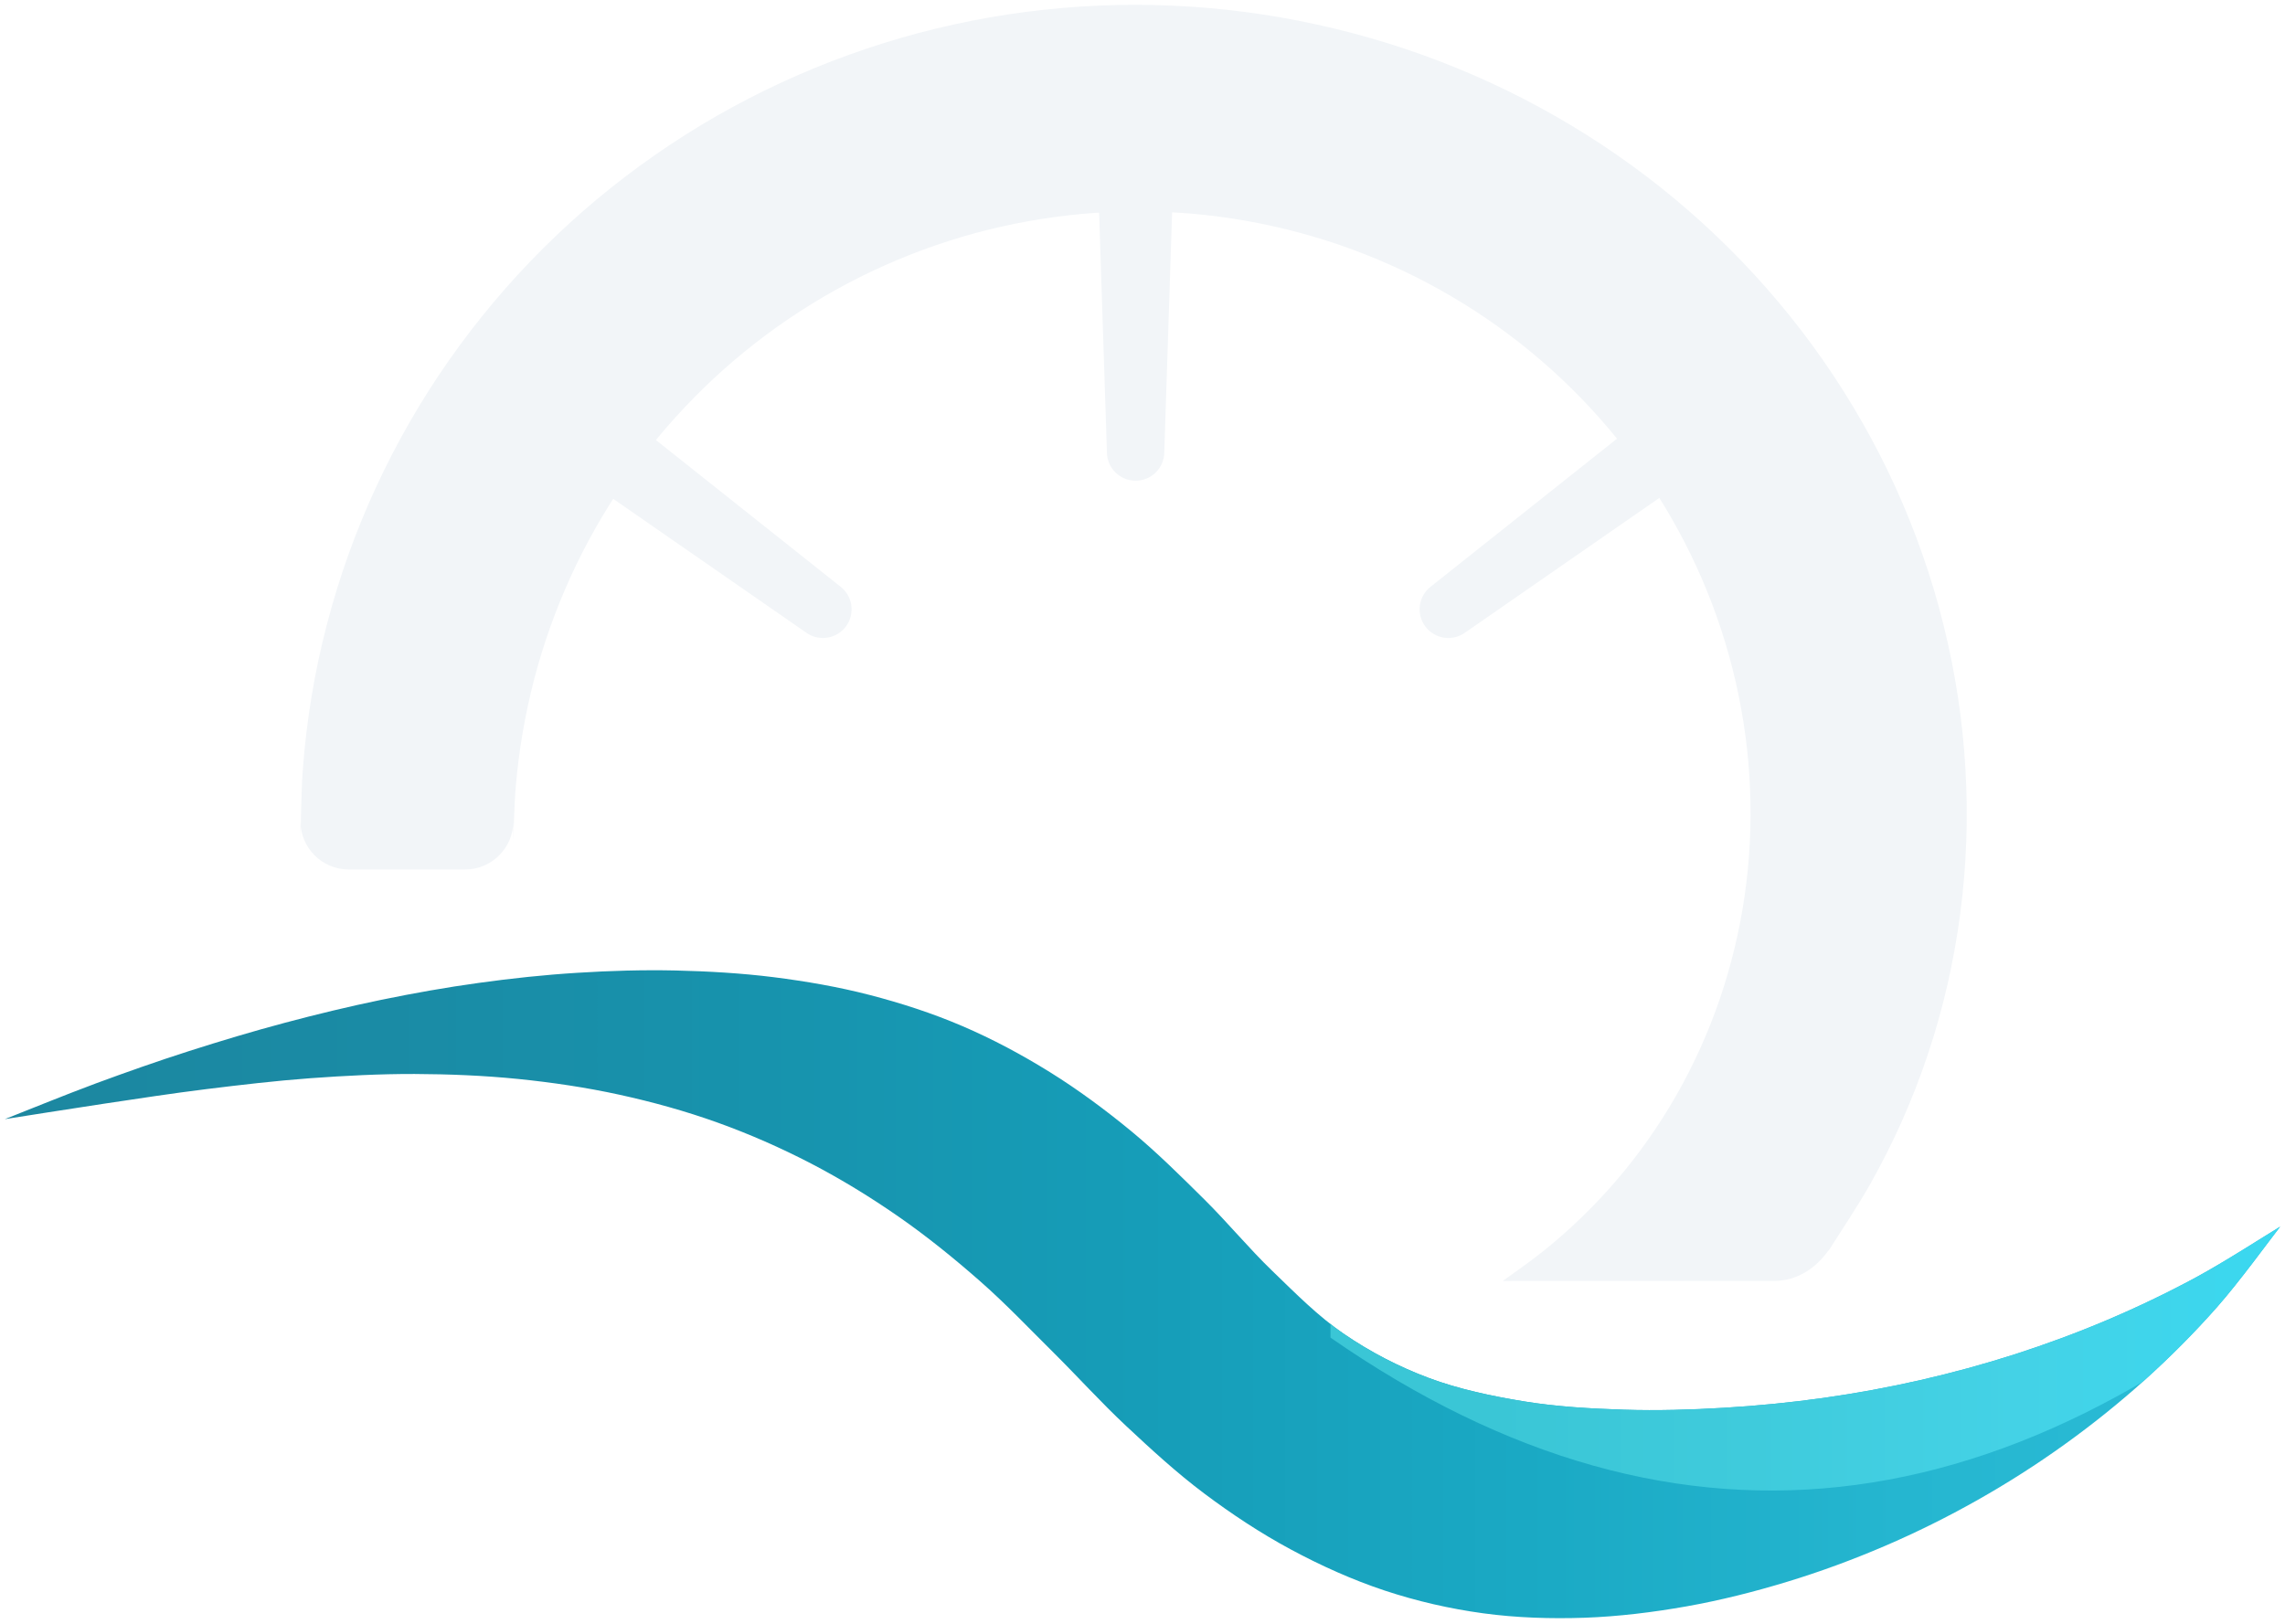
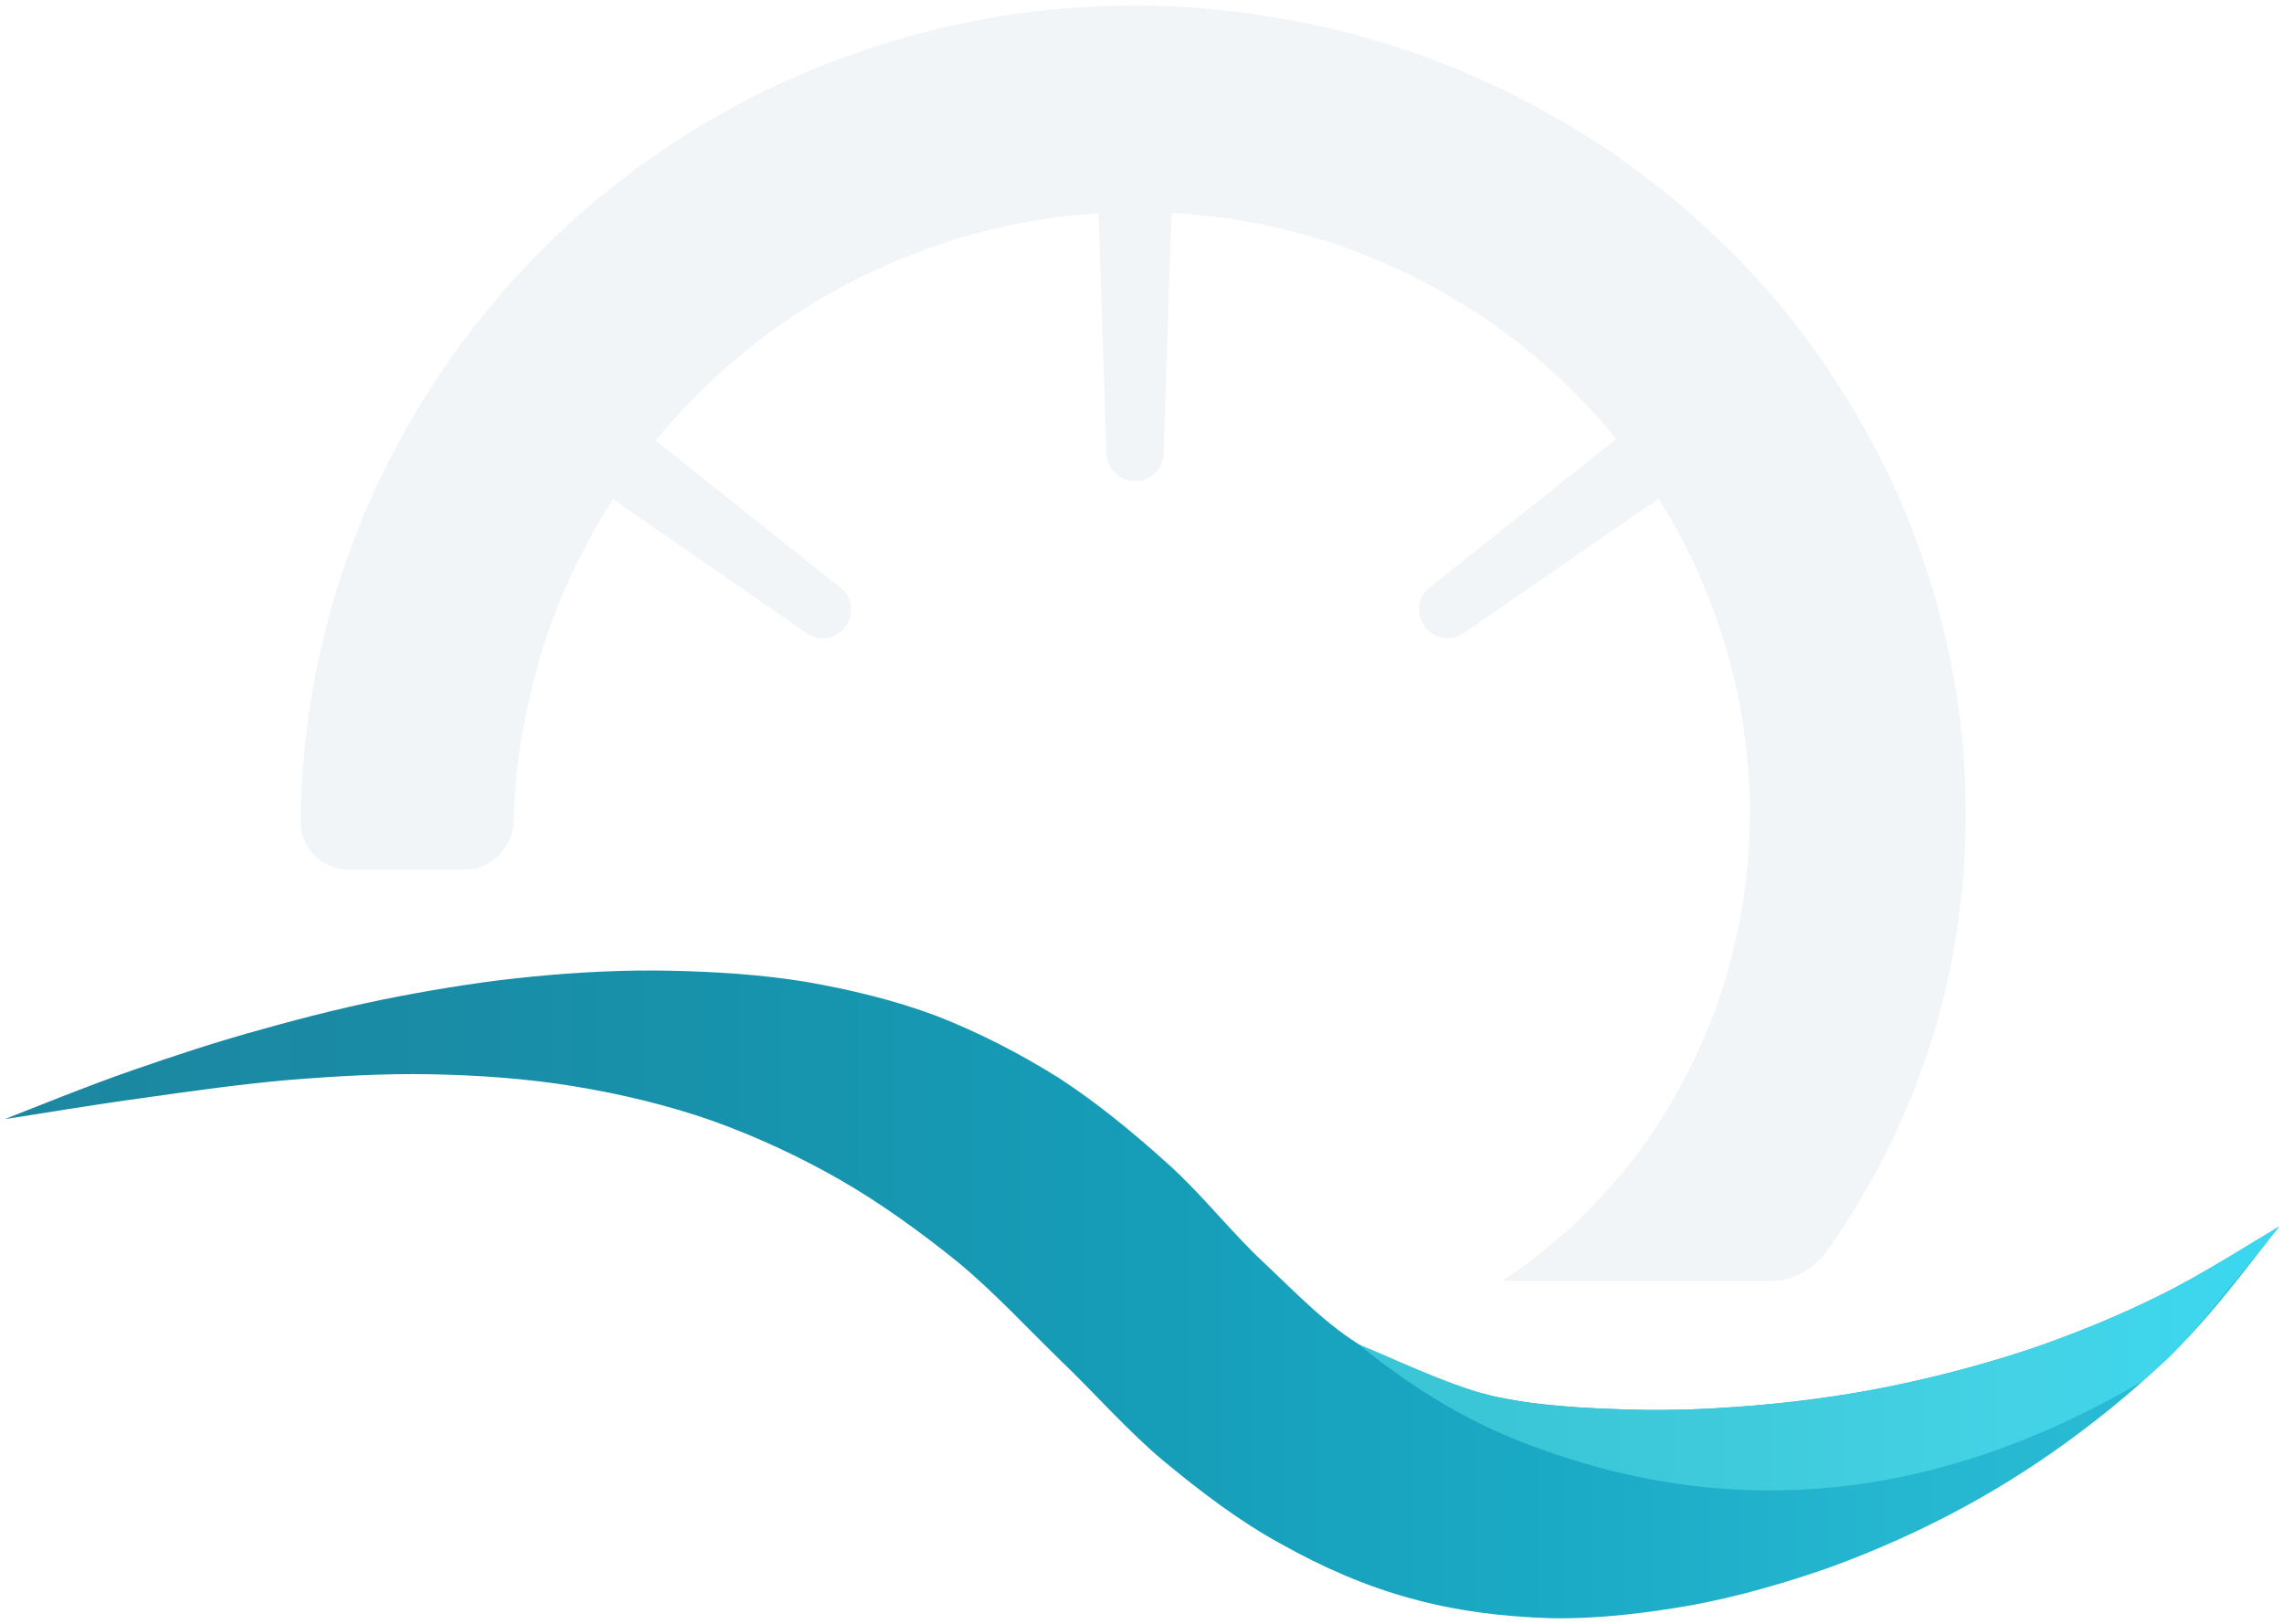
- <svg xmlns="http://www.w3.org/2000/svg" viewBox="0 0 474 336.86" width="474" height="336.86" role="img" aria-label="MachineStream">
+ <svg xmlns="http://www.w3.org/2000/svg" viewBox="0 0 474 337" width="474" height="337" role="img" aria-label="MachineStream">
  <defs>
    <linearGradient id="ma" gradientUnits="userSpaceOnUse" x1="1.00" y1="0" x2="473.00" y2="0">
      <stop offset="0.000" stop-color="#1c87a0" />
      <stop offset="0.167" stop-color="#1a8ba5" />
      <stop offset="0.333" stop-color="#1793ad" />
      <stop offset="0.500" stop-color="#169db8" />
      <stop offset="0.667" stop-color="#1aa9c4" />
      <stop offset="0.833" stop-color="#25b6d0" />
      <stop offset="1.000" stop-color="#2bbcd7" />
    </linearGradient>
    <linearGradient id="mb" gradientUnits="userSpaceOnUse" x1="309.00" y1="0" x2="473.00" y2="0">
      <stop offset="0.000" stop-color="#3ac6d6" />
      <stop offset="0.333" stop-color="#3fcbdc" />
      <stop offset="0.667" stop-color="#44d2e6" />
      <stop offset="1.000" stop-color="#3ad8f0" />
    </linearGradient>
-     <clipPath id="mc">
-       <path d="M1.00 232.18C4.15 230.95 13.51 227.13 19.88 224.77C26.25 222.42 32.72 220.14 39.24 218.05C45.77 215.96 52.37 213.98 59.01 212.21C65.64 210.44 72.35 208.82 79.07 207.43C85.80 206.05 92.57 204.84 99.35 203.91C106.13 202.97 112.94 202.24 119.75 201.82C126.55 201.39 133.38 201.19 140.17 201.34C146.96 201.50 153.78 201.89 160.49 202.73C167.19 203.58 173.89 204.73 180.41 206.42C186.93 208.11 193.39 210.20 199.62 212.87C205.86 215.54 211.97 218.81 217.81 222.44C223.65 226.07 229.32 230.27 234.66 234.67C240.00 239.08 244.97 244.03 249.85 248.86C254.73 253.70 259.11 259.03 263.94 263.68C268.76 268.33 273.42 273.07 278.82 276.76C284.22 280.46 290.13 283.53 296.35 285.86C302.58 288.19 309.43 289.64 316.18 290.74C322.94 291.84 329.97 292.24 336.89 292.46C343.80 292.68 350.80 292.47 357.69 292.06C364.58 291.65 371.44 290.97 378.23 290.02C385.01 289.06 391.74 287.83 398.37 286.32C405.01 284.80 411.58 283.01 418.03 280.94C424.48 278.86 430.86 276.50 437.09 273.86C443.33 271.21 449.47 268.28 455.45 265.05C461.44 261.82 470.08 256.24 473.00 254.48C470.82 257.27 464.57 265.89 459.89 271.19C455.21 276.49 450.17 281.55 444.90 286.30C439.63 291.05 434.04 295.53 428.26 299.68C422.47 303.84 416.42 307.70 410.20 311.21C403.99 314.72 397.54 317.92 390.97 320.74C384.40 323.56 377.63 326.06 370.79 328.14C363.94 330.23 356.92 332.00 349.91 333.25C342.90 334.49 335.77 335.37 328.73 335.62C321.69 335.86 314.60 335.64 307.68 334.70C300.76 333.76 293.87 332.18 287.21 329.97C280.56 327.76 274.00 324.81 267.76 321.45C261.51 318.09 255.46 314.09 249.76 309.81C244.07 305.54 238.79 300.68 233.59 295.82C228.39 290.95 223.61 285.65 218.56 280.63C213.50 275.62 208.60 270.44 203.25 265.75C197.91 261.06 192.33 256.54 186.50 252.48C180.67 248.42 174.55 244.67 168.27 241.40C161.99 238.14 155.47 235.27 148.84 232.89C142.21 230.51 135.38 228.62 128.48 227.11C121.58 225.60 114.52 224.56 107.44 223.84C100.36 223.13 93.17 222.84 85.99 222.81C78.81 222.79 71.56 223.17 64.36 223.69C57.17 224.22 49.95 225.07 42.82 225.95C35.70 226.83 28.59 227.93 21.62 228.97C14.65 230.01 4.44 231.65 1.00 232.18Z" />
-     </clipPath>
  </defs>
  <g>
-     <path fill="#f2f5f8" d="M62.33 174.58C62.42 172.07 62.44 164.49 62.83 159.47C63.21 154.45 63.81 149.42 64.64 144.44C65.46 139.47 66.52 134.51 67.79 129.63C69.06 124.74 70.55 119.89 72.25 115.14C73.95 110.39 75.87 105.69 77.99 101.10C80.11 96.52 82.44 92.01 84.95 87.63C87.47 83.25 90.19 78.96 93.09 74.82C95.98 70.68 99.08 66.65 102.33 62.78C105.58 58.91 109.01 55.17 112.59 51.60C116.17 48.03 119.92 44.61 123.79 41.37C127.67 38.14 131.71 35.06 135.85 32.17C140.00 29.28 144.28 26.57 148.66 24.06C153.05 21.55 157.55 19.22 162.14 17.10C166.72 14.98 171.41 13.06 176.16 11.35C180.90 9.64 185.74 8.13 190.62 6.83C195.50 5.54 200.45 4.46 205.42 3.59C210.39 2.73 215.41 2.08 220.44 1.65C225.46 1.21 230.53 1.00 235.57 1.00C240.61 1.01 245.67 1.23 250.70 1.66C255.72 2.10 260.75 2.76 265.72 3.62C270.68 4.49 275.63 5.57 280.51 6.86C285.39 8.15 290.23 9.65 294.98 11.35C299.73 13.06 304.43 14.97 309.01 17.08C313.60 19.19 318.12 21.51 322.50 24.01C326.89 26.51 331.19 29.22 335.34 32.09C339.50 34.97 343.54 38.04 347.43 41.28C351.31 44.51 355.07 47.93 358.66 51.50C362.24 55.06 365.68 58.81 368.93 62.68C372.19 66.55 375.28 70.59 378.17 74.73C381.06 78.88 383.78 83.18 386.28 87.57C388.79 91.96 391.10 96.48 393.20 101.08C395.29 105.68 397.18 110.39 398.84 115.16C400.51 119.92 401.96 124.78 403.17 129.68C404.39 134.57 405.38 139.53 406.14 144.51C406.90 149.48 407.42 154.51 407.71 159.52C408.00 164.54 408.06 169.58 407.88 174.58C407.70 179.59 407.28 184.60 406.63 189.55C405.98 194.50 405.09 199.43 403.98 204.28C402.87 209.13 401.52 213.93 399.95 218.63C398.39 223.33 396.59 227.96 394.59 232.46C392.60 236.97 390.36 241.37 387.96 245.65C385.56 249.92 381.65 255.81 380.21 258.09C378.78 260.38 379.49 259.13 379.35 259.34C376.71 263.11 372.75 265.73 368.15 265.73L311.74 265.75C313.14 264.71 317.44 261.74 320.17 259.54C322.90 257.34 325.56 255.01 328.09 252.55C330.63 250.09 333.08 247.50 335.39 244.79C337.70 242.09 339.91 239.25 341.97 236.31C344.03 233.38 345.97 230.32 347.76 227.19C349.55 224.05 351.20 220.80 352.70 217.49C354.19 214.18 355.54 210.78 356.73 207.32C357.91 203.86 358.94 200.33 359.80 196.76C360.67 193.19 361.37 189.55 361.90 185.90C362.43 182.25 362.79 178.55 362.98 174.85C363.17 171.15 363.19 167.42 363.03 163.70C362.88 159.99 362.56 156.25 362.06 152.55C361.56 148.85 360.89 145.16 360.06 141.51C359.22 137.86 358.22 134.23 357.05 130.66C355.88 127.09 354.54 123.56 353.05 120.10C351.56 116.65 349.90 113.24 348.09 109.93C346.29 106.62 344.33 103.37 342.23 100.23C340.13 97.09 337.87 94.03 335.50 91.09C333.12 88.15 330.59 85.30 327.96 82.58C325.32 79.86 322.55 77.25 319.67 74.78C316.80 72.30 313.80 69.95 310.72 67.74C307.63 65.53 304.43 63.45 301.16 61.53C297.89 59.60 294.51 57.82 291.08 56.19C287.65 54.57 284.13 53.09 280.56 51.77C277.00 50.46 273.36 49.30 269.69 48.31C266.02 47.32 262.29 46.49 258.55 45.82C254.81 45.16 251.03 44.66 247.24 44.33C243.46 44.01 239.64 43.85 235.84 43.85C232.05 43.86 228.23 44.04 224.45 44.38C220.67 44.73 216.89 45.24 213.16 45.91C209.43 46.59 205.71 47.43 202.05 48.43C198.39 49.44 194.77 50.60 191.21 51.92C187.66 53.24 184.16 54.72 180.73 56.34C177.31 57.97 173.95 59.75 170.69 61.66C167.43 63.58 164.24 65.65 161.16 67.84C158.08 70.03 155.09 72.37 152.21 74.82C149.34 77.27 146.56 79.86 143.92 82.55C141.27 85.24 138.73 88.05 136.33 90.96C133.93 93.87 131.65 96.89 129.52 99.99C127.38 103.10 125.38 106.30 123.52 109.58C121.66 112.85 119.94 116.22 118.38 119.64C116.82 123.06 115.40 126.56 114.14 130.10C112.88 133.64 111.77 137.24 110.82 140.88C109.87 144.51 109.08 148.20 108.44 151.89C107.81 155.59 107.32 159.33 107.00 163.06C106.67 166.80 106.57 172.39 106.48 174.31C106.40 176.23 106.48 174.54 106.48 174.58L106.48 170.38C106.48 175.91 102.01 180.38 96.48 180.38L72.33 180.38C66.81 180.38 62.33 175.91 62.33 170.38Z" />
-     <path fill="#f2f5f8" d="M340.13 87.28L296.89 121.63C294.25 123.59 293.70 127.32 295.66 129.96C297.62 132.59 301.35 133.15 303.99 131.19L349.37 99.72ZM227.82 38.58L229.62 93.78C229.62 97.07 232.28 99.73 235.57 99.73C238.86 99.73 241.52 97.07 241.52 93.78L243.32 38.58ZM121.77 99.72L167.15 131.19C169.79 133.15 173.52 132.59 175.48 129.96C177.44 127.32 176.89 123.59 174.25 121.63L131.01 87.28Z" />
-     <path fill="url(#ma)" d="M1.00 232.18C4.15 230.95 13.51 227.13 19.88 224.77C26.25 222.42 32.72 220.14 39.24 218.05C45.77 215.96 52.37 213.98 59.01 212.21C65.64 210.44 72.35 208.82 79.07 207.43C85.80 206.05 92.57 204.84 99.35 203.91C106.13 202.97 112.94 202.24 119.75 201.82C126.55 201.39 133.38 201.19 140.17 201.34C146.96 201.50 153.78 201.89 160.49 202.73C167.19 203.58 173.89 204.73 180.41 206.42C186.93 208.11 193.39 210.20 199.62 212.87C205.86 215.54 211.97 218.81 217.81 222.44C223.65 226.07 229.32 230.27 234.66 234.67C240.00 239.08 244.97 244.03 249.85 248.86C254.73 253.70 259.11 259.03 263.94 263.68C268.76 268.33 273.42 273.07 278.82 276.76C284.22 280.46 290.13 283.53 296.35 285.86C302.58 288.19 309.43 289.64 316.18 290.74C322.94 291.84 329.97 292.24 336.89 292.46C343.80 292.68 350.80 292.47 357.69 292.06C364.58 291.65 371.44 290.97 378.23 290.02C385.01 289.06 391.74 287.83 398.37 286.32C405.01 284.80 411.58 283.01 418.03 280.94C424.48 278.86 430.86 276.50 437.09 273.86C443.33 271.21 449.47 268.28 455.45 265.05C461.44 261.82 470.08 256.24 473.00 254.48C470.82 257.27 464.57 265.89 459.89 271.19C455.21 276.49 450.17 281.55 444.90 286.30C439.63 291.05 434.04 295.53 428.26 299.68C422.47 303.84 416.42 307.70 410.20 311.21C403.99 314.72 397.54 317.92 390.97 320.74C384.40 323.56 377.63 326.06 370.79 328.14C363.94 330.23 356.92 332.00 349.91 333.25C342.90 334.49 335.77 335.37 328.73 335.62C321.69 335.86 314.60 335.64 307.68 334.70C300.76 333.76 293.87 332.18 287.21 329.97C280.56 327.76 274.00 324.81 267.76 321.45C261.51 318.09 255.46 314.09 249.76 309.81C244.07 305.54 238.79 300.68 233.59 295.82C228.39 290.95 223.61 285.65 218.56 280.63C213.50 275.62 208.60 270.44 203.25 265.75C197.91 261.06 192.33 256.54 186.50 252.48C180.67 248.42 174.55 244.67 168.27 241.40C161.99 238.14 155.47 235.27 148.84 232.89C142.21 230.51 135.38 228.62 128.48 227.11C121.58 225.60 114.52 224.56 107.44 223.84C100.36 223.13 93.17 222.84 85.99 222.81C78.81 222.79 71.56 223.17 64.36 223.69C57.17 224.22 49.95 225.07 42.82 225.95C35.70 226.83 28.59 227.93 21.62 228.97C14.65 230.01 4.44 231.65 1.00 232.18Z" />
-     <path fill="url(#mb)" clip-path="url(#mc)" d="M276.00 277.51Q385.00 353.17 494.00 248.38L494.00 221.98L276.00 221.98Z" />
+     <path fill="#f2f5f8" d="M62.4 170.5C62.5 161.4 63.3 152.2 64.9 143.2C66.5 134.1 68.8 125.1 71.8 116.5C74.8 107.9 78.6 99.4 83 91.3C87.4 83.3 92.4 75.5 98.1 68.2C103.7 61 109.9 54.1 116.6 47.8C123.3 41.6 130.6 35.8 138.2 30.7C145.8 25.6 153.9 21 162.2 17.2C170.5 13.4 179.3 10.2 188.1 7.7C196.9 5.2 206 3.4 215.1 2.3C224.2 1.3 233.4 0.9 242.6 1.3C251.7 1.7 260.9 2.8 269.9 4.6C278.9 6.3 287.8 8.9 296.4 12C305 15.2 313.4 19.1 321.4 23.6C329.4 28 337.2 33.2 344.3 38.9C351.5 44.6 358.3 51 364.5 57.7C370.7 64.5 376.4 71.9 381.3 79.6C386.3 87.3 390.7 95.5 394.4 103.9C398 112.3 401 121.1 403.2 130C405.4 138.9 406.9 148 407.5 157.1C408.2 166.2 408.1 175.4 407.2 184.5C406.3 193.5 404.7 202.5 402.3 211.2C399.9 219.8 396.6 228.4 392.8 236.4C389 244.5 384.4 252.3 379.3 259.5C376.9 263 372.4 265.9 368.1 265.9L311.8 265.9C317 262.4 322.1 258.4 326.8 254C331.4 249.6 335.9 244.7 339.8 239.5C343.7 234.3 347.2 228.6 350.2 222.7C353.2 216.9 355.8 210.6 357.8 204.3C359.7 197.9 361.2 191.3 362.1 184.6C363 177.9 363.3 171.1 363.1 164.3C362.8 157.6 362 150.7 360.6 144C359.2 137.4 357.2 130.7 354.7 124.3C352.2 118 349.2 111.7 345.6 105.8C342.1 99.9 338.1 94.2 333.6 88.9C329.1 83.7 324.2 78.7 318.9 74.3C313.7 69.8 307.9 65.7 302 62.2C296.1 58.6 289.8 55.5 283.3 53C276.9 50.4 270.2 48.4 263.4 46.9C256.7 45.5 249.7 44.5 242.8 44.2C235.9 43.8 228.9 44 222 44.8C215.1 45.5 208.2 46.9 201.6 48.7C194.9 50.6 188.3 53 182.1 55.9C175.8 58.7 169.7 62.2 164 66C158.3 69.9 152.8 74.2 147.8 78.9C142.8 83.6 138.1 88.8 133.9 94.2C129.7 99.6 125.9 105.4 122.6 111.4C119.3 117.4 116.4 123.8 114.1 130.2C111.8 136.7 110.1 143.4 108.8 150.1C107.5 156.8 106.8 163.7 106.6 170.5C106.4 175.9 101.9 180.5 96.6 180.5L72.4 180.5C66.8 180.5 62.3 176.1 62.4 170.5Z" />
+     <path fill="#f2f5f8" d="M340.1 87.4L296.9 121.8C294.3 123.7 293.7 127.5 295.7 130.1C297.6 132.7 301.3 133.3 304 131.3L349.4 99.9ZM227.8 38.7L229.6 93.9C229.6 97.2 232.3 99.9 235.6 99.9C238.9 99.9 241.5 97.2 241.5 93.9L243.3 38.7ZM121.8 99.9L167.2 131.3C169.8 133.3 173.5 132.7 175.5 130.1C177.4 127.5 176.9 123.7 174.2 121.8L131 87.4Z" />
+     <path fill="url(#ma)" d="M1 232.3C5.4 230.6 18.4 225.3 27.4 222.2C36.3 219.1 45.4 216.1 54.6 213.6C63.8 211 73.1 208.7 82.4 206.9C91.8 205.1 101.2 203.6 110.7 202.7C120.1 201.8 129.6 201.3 139 201.5C148.5 201.7 158 202.3 167.2 203.8C176.4 205.4 185.6 207.6 194.4 210.9C203.1 214.3 211.7 218.7 219.8 223.8C227.8 229 235.4 235.3 242.5 241.7C249.6 248.1 255.6 255.9 262.4 262.2C269.2 268.6 275.5 275.3 283.4 279.9C291.2 284.5 300.3 287.5 309.4 289.7C318.5 291.8 328.5 292.3 338 292.6C347.6 292.9 357.4 292.4 366.9 291.5C376.4 290.6 385.8 289.2 395 287.2C404.3 285.2 413.4 282.7 422.3 279.7C431.2 276.6 440 273 448.4 268.8C456.8 264.7 468.9 257 473 254.6C469.9 258.4 461.1 270.3 454.3 277.4C447.5 284.5 440 291.1 432.1 297C424.2 303 415.8 308.4 407.1 313.1C398.4 317.8 389.2 321.9 379.9 325.3C370.5 328.6 360.8 331.4 351.1 333.2C341.4 334.9 331.4 336.1 321.7 335.9C312 335.6 302.1 334.4 292.8 331.8C283.5 329.3 274.2 325.2 265.7 320.4C257.1 315.7 249 309.5 241.4 303.2C233.9 296.9 227.3 289.3 220.2 282.5C213.1 275.6 206.4 268.3 198.8 262C191.1 255.8 183 249.9 174.5 245C166 240.1 156.9 235.9 147.7 232.6C138.5 229.4 128.9 227.1 119.2 225.5C109.5 223.9 99.5 223.2 89.6 223C79.6 222.8 69.5 223.4 59.6 224.2C49.6 225.1 39.6 226.5 29.8 227.9C20 229.2 5.8 231.6 1 232.3Z" />
+     <path fill="url(#mb)" d="M282 279.1C286.6 280.8 300.1 287.4 309.4 289.7C318.8 291.9 328.5 292.3 338 292.6C347.6 292.9 357.4 292.4 366.9 291.5C376.4 290.6 385.8 289.2 395 287.2C404.3 285.2 413.4 282.7 422.3 279.7C431.2 276.6 440 273 448.4 268.8C456.8 264.7 468.9 257 473 254.6C469.9 258.4 459 272 454.3 277.4C449.5 282.8 446.1 285.3 444.5 286.8Q379.2 325 314 298.6Q298 292.1 282 279.1Z" />
  </g>
</svg>
